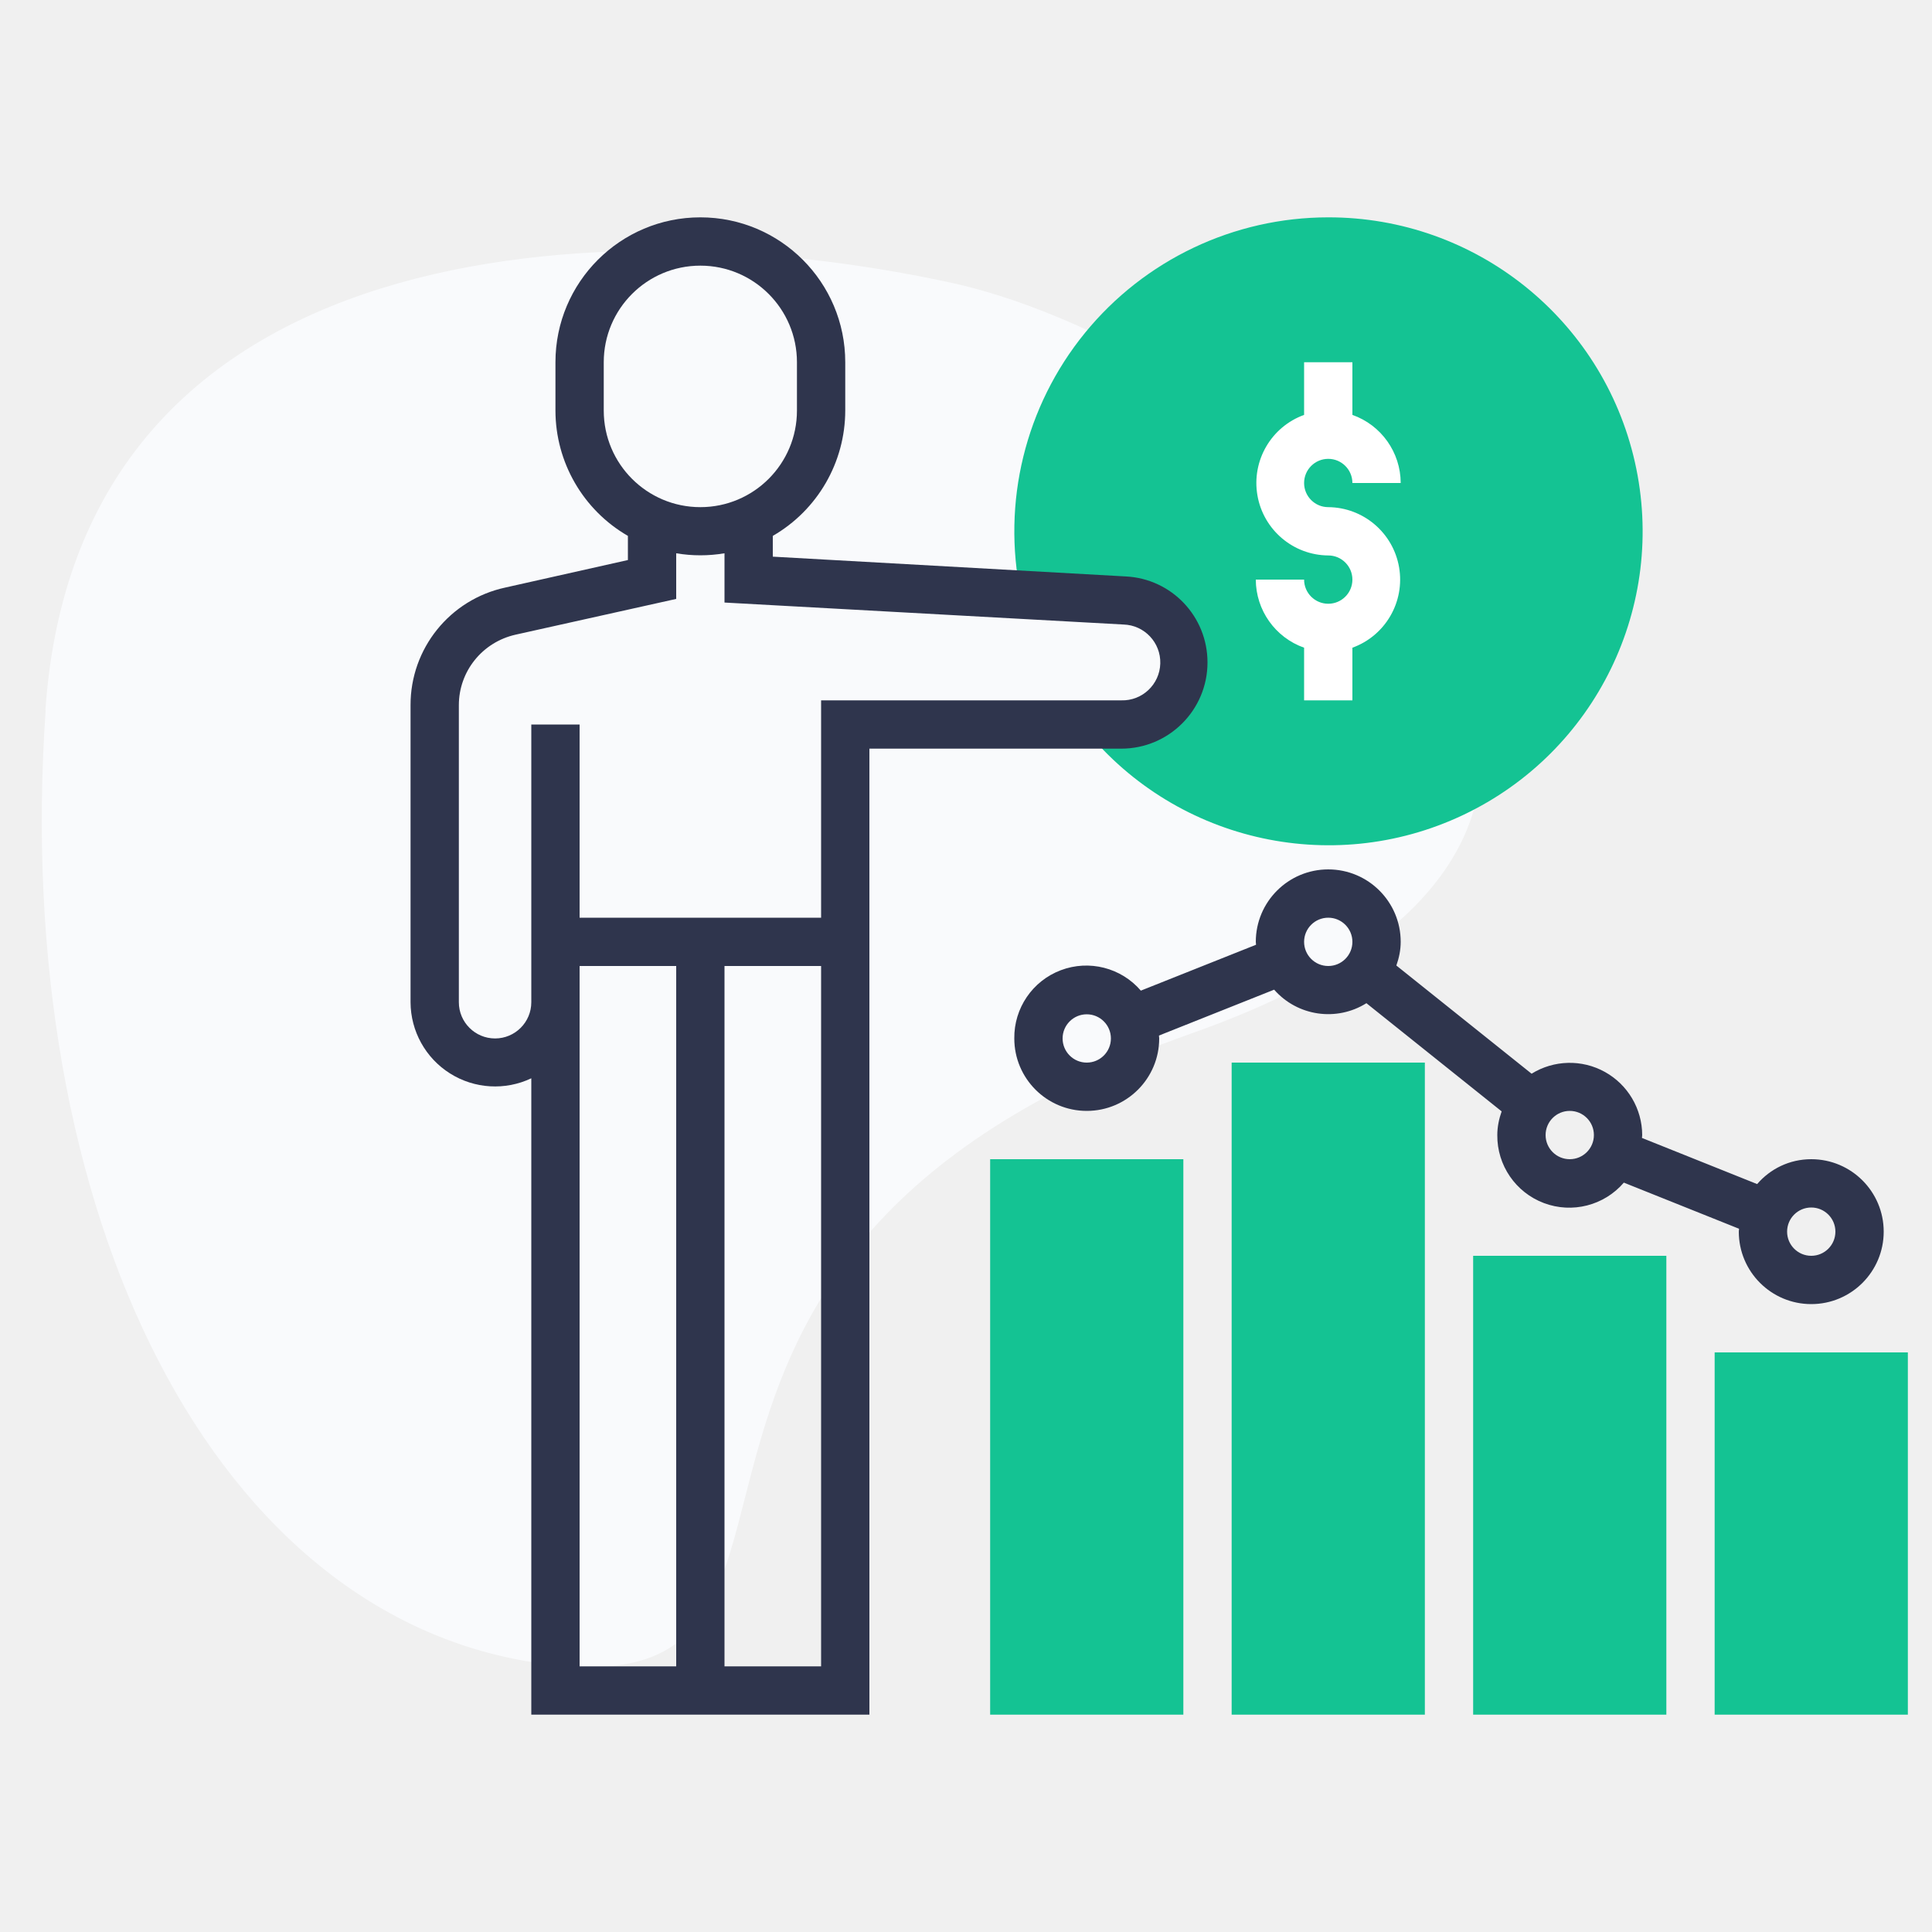
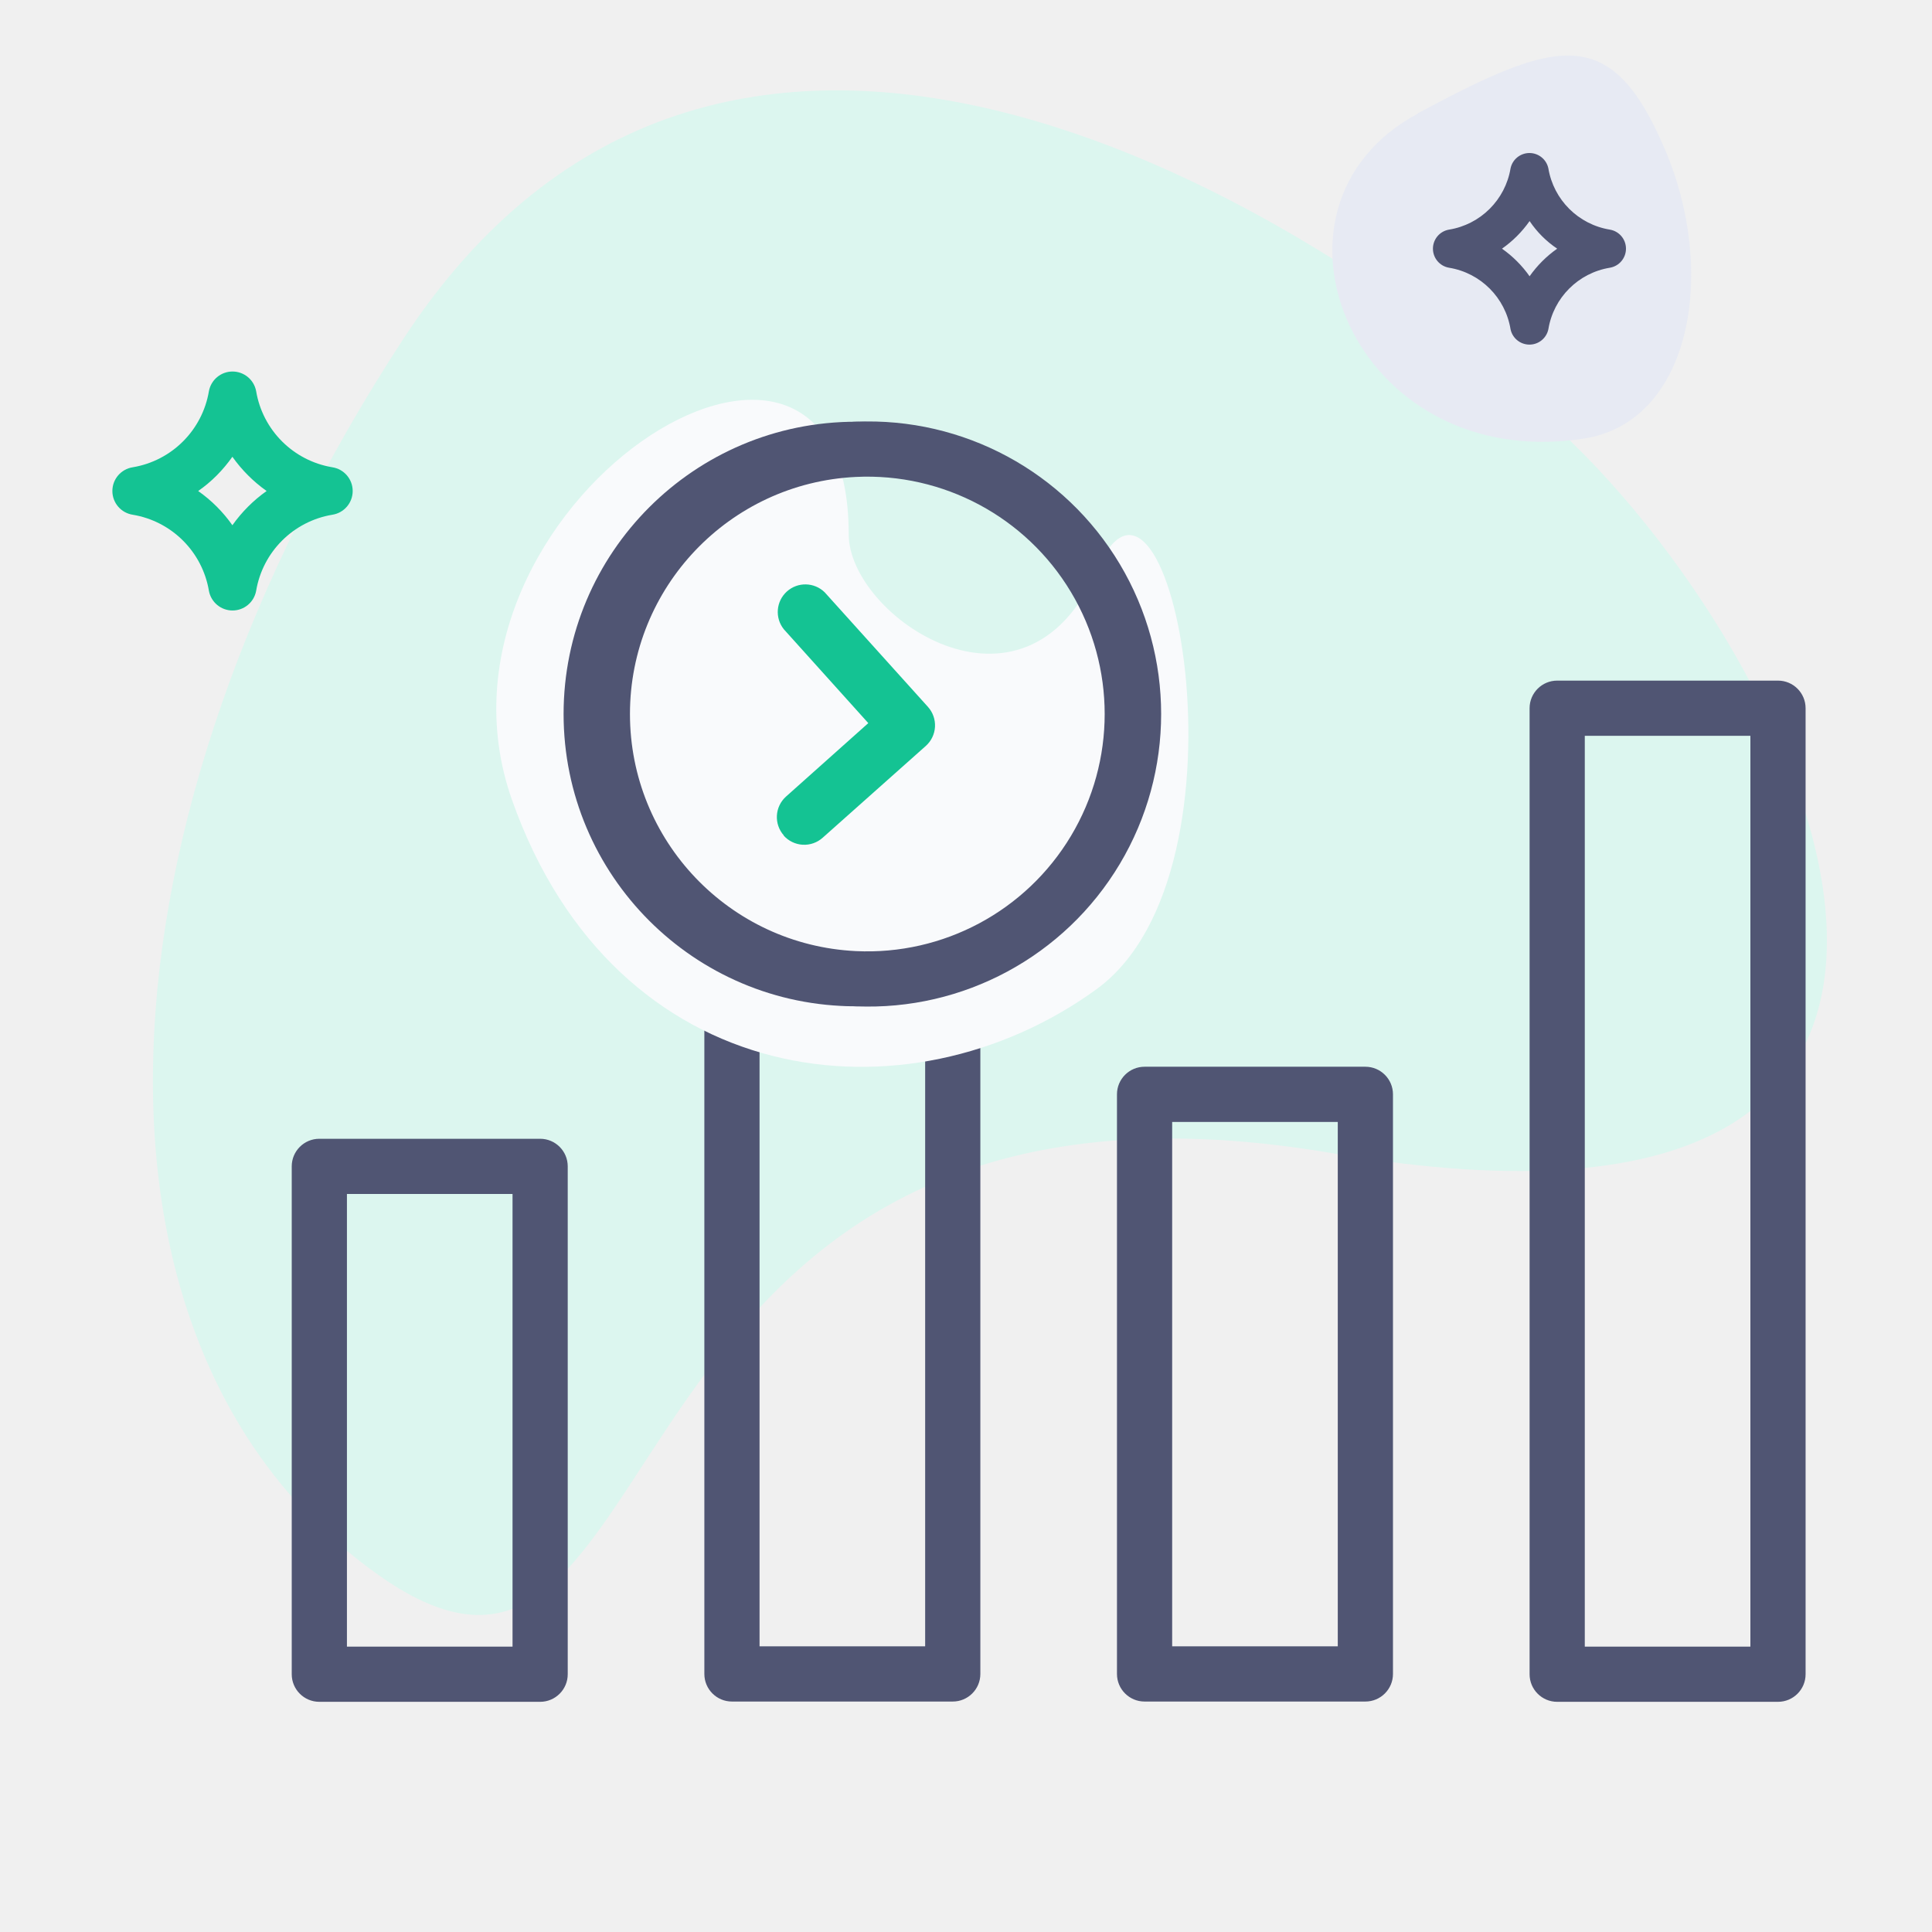
- <svg xmlns="http://www.w3.org/2000/svg" width="80" height="80" fill="none">
+ <svg xmlns="http://www.w3.org/2000/svg" width="70" height="70" fill="none">
  <g clip-path="url(#clip0)">
-     <path d="M1.89 29.41C.45 50.21 8.84 67.31 22.8 68.93c13.98 1.61.09-16.8 26.54-26.14 26.45-9.35 2.74-28.28-9.86-31.06-12.6-2.78-36.17-3.11-37.6 17.68z" fill="#F9FAFC" />
-     <path d="M55 9a13 13 0 00-12.73 15.63l4.3.23a2.57 2.57 0 01-.14 5.14h-1.66A13 13 0 1055 9z" fill="#14C393" />
-     <path d="M79 71h-8V56h8v15z" fill="#14C393" />
-     <path d="M49 71h-8V48h8v23z" fill="#14C393" />
-     <path d="M69 71h-8V52h8v19z" fill="#14C393" />
-     <path d="M59 71h-8V44h8v27z" fill="#14C393" />
-     <path d="M50 27.43c0-1.9-1.48-3.46-3.37-3.56L32 23.05v-.86A6 6 0 0035 17v-2a6 6 0 00-12 0v2a6 6 0 003 5.19v1l-5.08 1.14A4.97 4.97 0 0017 29.2V41.5a3.5 3.5 0 005 3.15V71h14V31h10.43C48.4 31 50 29.4 50 27.43zM25 15a4 4 0 018 0v2a4 4 0 01-8 0v-2zm-1 26.5V40h4v29h-4V41.5zM34 69h-4V40h4v29zm0-40v9H24v-8h-2v11.5a1.5 1.5 0 01-3 0V29.2c0-1.4.97-2.61 2.35-2.92L28 24.8v-1.89a6 6 0 002 0v2.04l16.52.91a1.57 1.57 0 01-.09 3.14H34z" fill="#2F354D" />
-     <path d="M55 25a1 1 0 01-1-1h-2a3 3 0 002 2.82V29h2v-2.18A3 3 0 0055 21a1 1 0 111-1h2a3 3 0 00-2-2.82V15h-2v2.18A3 3 0 0055 23a1 1 0 010 2z" fill="#fff" />
-     <path d="M75 48c-.9 0-1.7.4-2.24 1.03l-4.77-1.91L68 47a3 3 0 00-4.58-2.54l-5.6-4.48c.11-.31.18-.64.18-.98a3 3 0 00-6 0l.01.12-4.77 1.9A2.98 2.98 0 0042 43a3 3 0 006 0l-.01-.12 4.77-1.9a2.98 2.98 0 003.82.56l5.6 4.48c-.11.31-.18.64-.18.98a2.98 2.98 0 005.24 1.97l4.77 1.91L72 51a3 3 0 103-3zm-30-4a1 1 0 110-2 1 1 0 010 2zm10-4a1 1 0 110-2 1 1 0 010 2zm10 8a1 1 0 110-2 1 1 0 010 2zm10 4a1 1 0 110-2 1 1 0 010 2z" fill="#2F354D" />
+     <path d="M14.6 12.3C3.21 29.76 2.2 48.78 13.62 57c11.41 8.22 7.04-19.94 34.7-15.21 27.65 4.73 17.39-18.04 7.73-26.6C46.4 6.61 26-5.17 14.6 12.3z" fill="#DCF6EF" />
+     <path fill-rule="evenodd" clip-rule="evenodd" d="M33.52 59.65v-33h-6v33h6zm1 2a1 1 0 001-1v-35a1 1 0 00-1-1h-8a1 1 0 00-1 1v35a1 1 0 001 1h8zm13.95-21v19h-6v-19h6zm2 20a1 1 0 01-1 1h-8a1 1 0 01-1-1v-21a1 1 0 011-1h8a1 1 0 011 1v21zm-31.9-17.39v16.4h-6v-16.4h6zm2 17.4a1 1 0 01-1 1h-8a1 1 0 01-1-1v-18.4a1 1 0 011-1h8a1 1 0 011 1v18.4zm42.85-34v33h-6v-33h6zm2 34a1 1 0 01-1 1h-8a1 1 0 01-1-1v-35a1 1 0 011-1h8a1 1 0 011 1v35z" fill="#505573" />
+     <path d="M30.75 19.36c0-11.22-15.94-.97-12.2 9.62 3.74 10.6 14.33 11.84 21.18 6.86 5.95-4.33 2.62-21.19 0-15.17-2.62 6.02-8.98 1.66-8.98-1.31z" fill="#F9FAFC" />
+     <circle cx="31.01" cy="25.87" r="9.84" stroke="#505573" stroke-width="1.5" />
+     <path fill-rule="evenodd" clip-rule="evenodd" d="M31.01 34.46a8.6 8.6 0 100-17.18 8.6 8.6 0 000 17.18zm0 2a10.6 10.6 0 100-21.18 10.6 10.6 0 000 21.18z" fill="#505573" />
+     <path fill-rule="evenodd" clip-rule="evenodd" d="M28.4 30.27a1 1 0 01.08-1.41l2.98-2.66-3.06-3.4a1 1 0 011.48-1.34l3.74 4.15a1 1 0 01-.08 1.42l-3.73 3.32a1 1 0 01-1.42-.08z" fill="#14C393" />
+     <path d="M9.28 14.17a.87.87 0 00-1.71 0 3.36 3.36 0 01-2.76 2.76.87.87 0 000 1.72 3.36 3.36 0 012.76 2.76.87.87 0 001.71 0 3.36 3.36 0 012.76-2.76.87.87 0 000-1.72 3.36 3.36 0 01-2.76-2.76zm-.86 4.86a5.1 5.1 0 00-1.24-1.24c.49-.34.9-.76 1.24-1.24.34.48.76.9 1.24 1.24-.48.34-.9.76-1.24 1.24z" fill="#14C393" />
+     <path d="M51.38 4.1c5.08-2.73 7-3.24 8.93 1.28 1.94 4.51.95 9.91-2.92 10.51-8.37 1.3-12.32-8.4-6.01-11.78z" fill="#E7EAF3" />
+     <path d="M56.1 6.1a.7.7 0 00-1.37 0 2.7 2.7 0 01-2.23 2.22.7.7 0 000 1.38 2.7 2.7 0 012.23 2.23.7.7 0 001.37 0 2.7 2.7 0 012.23-2.23.7.7 0 000-1.38A2.7 2.7 0 0156.1 6.1zm-.68 3.91a4.1 4.1 0 00-1-1 4.1 4.1 0 001-1c.27.4.6.73 1 1a4.1 4.1 0 00-1 1z" fill="#505573" />
  </g>
  <defs>
    <clipPath id="clip0">
-       <path fill="#fff" d="M0 0h80v80H0z" />
+       <path fill="#fff" d="M0 0h70v70H0z" />
    </clipPath>
  </defs>
</svg>
